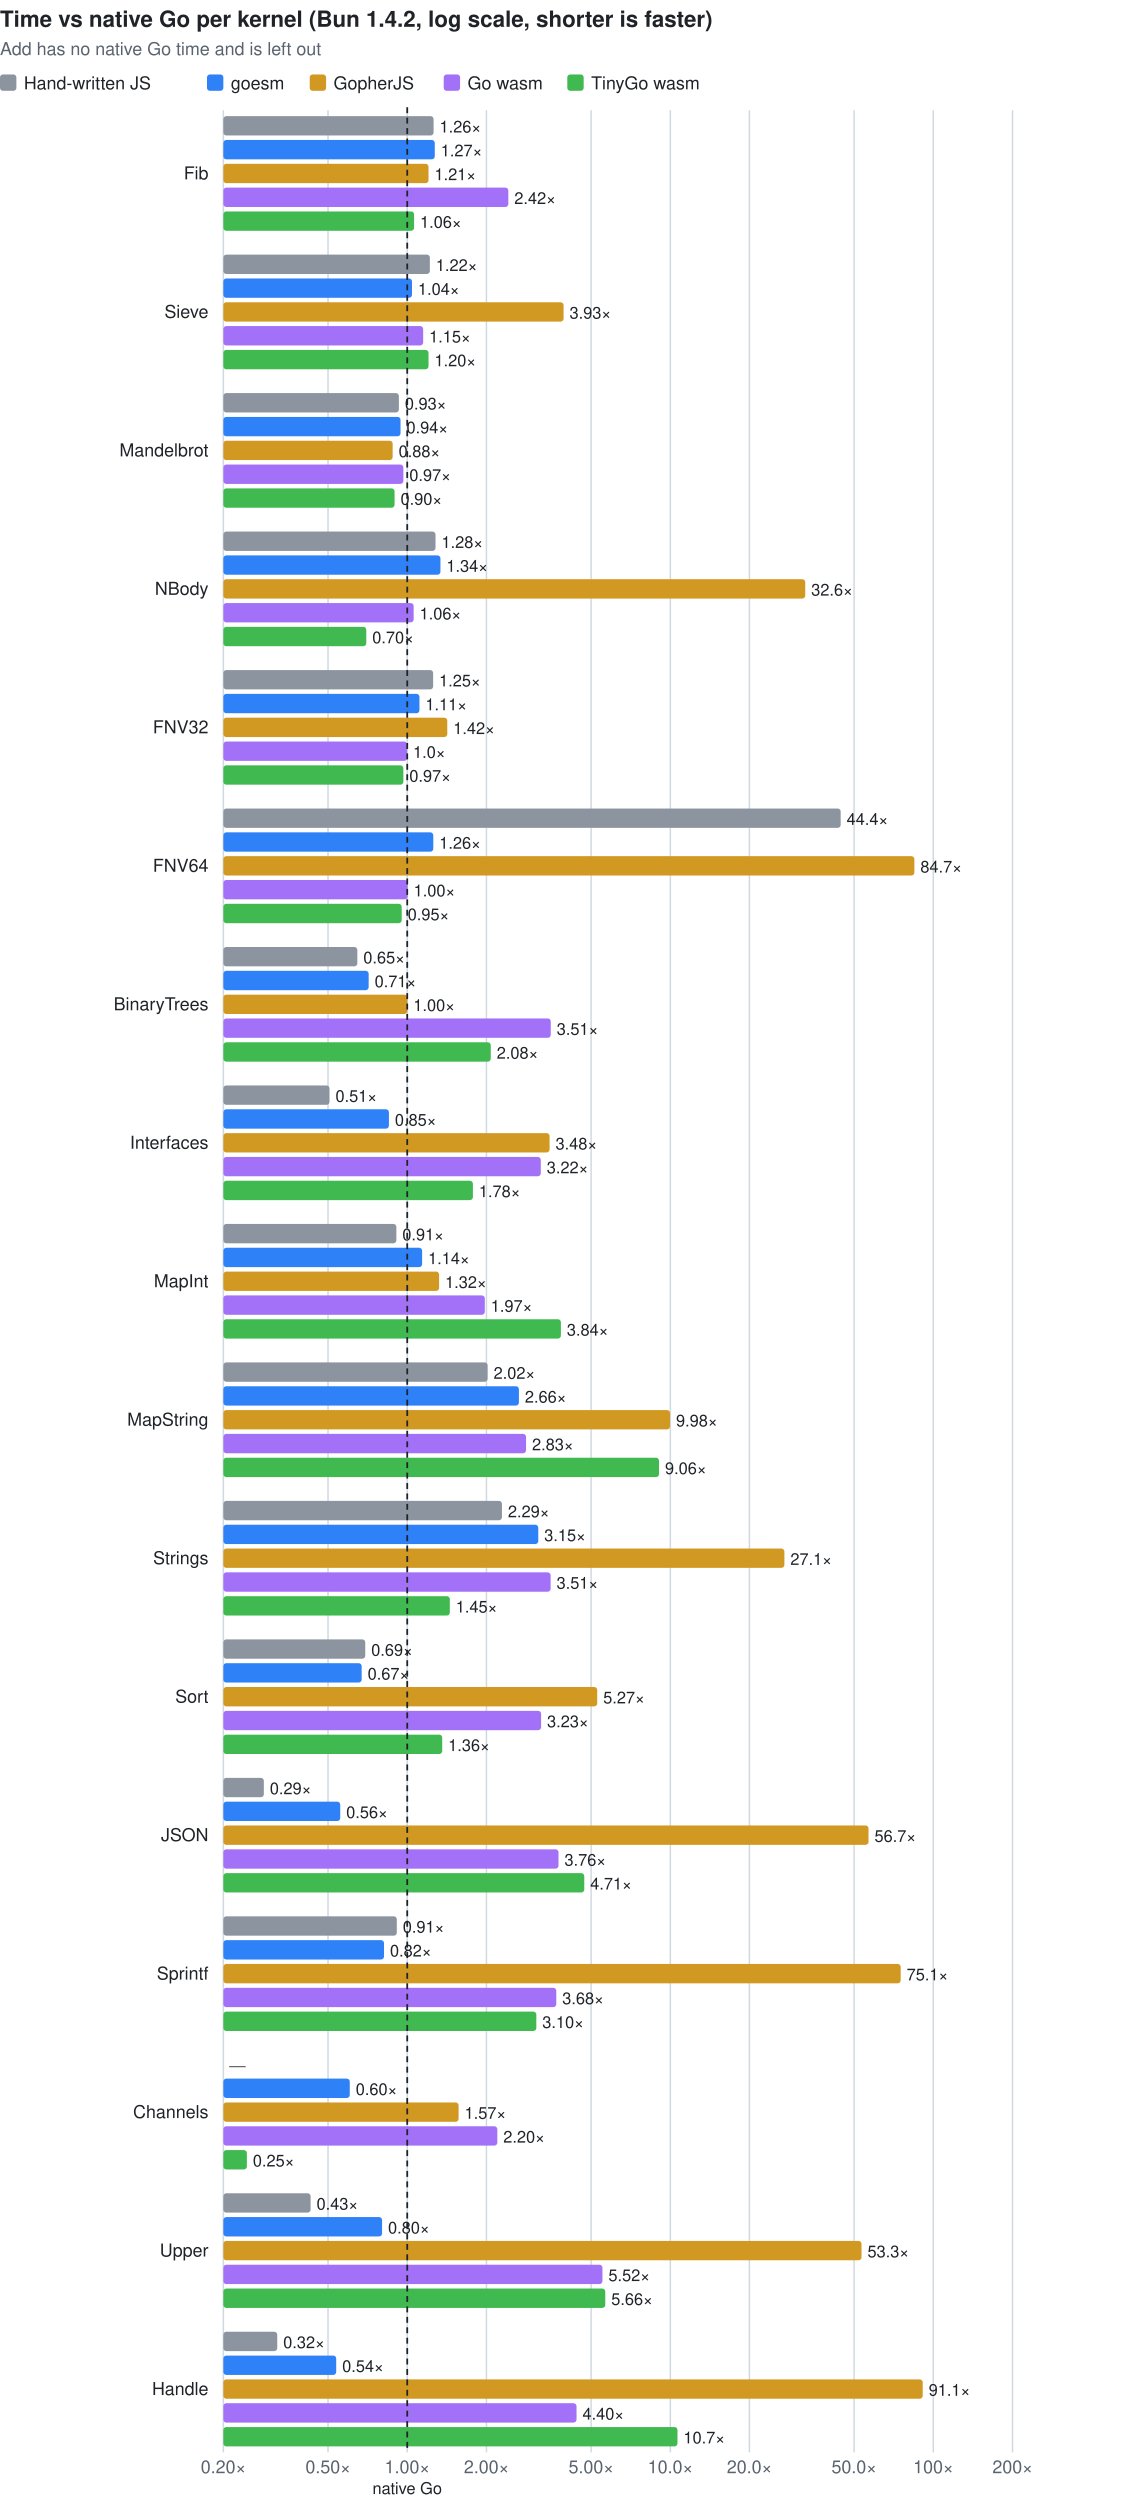
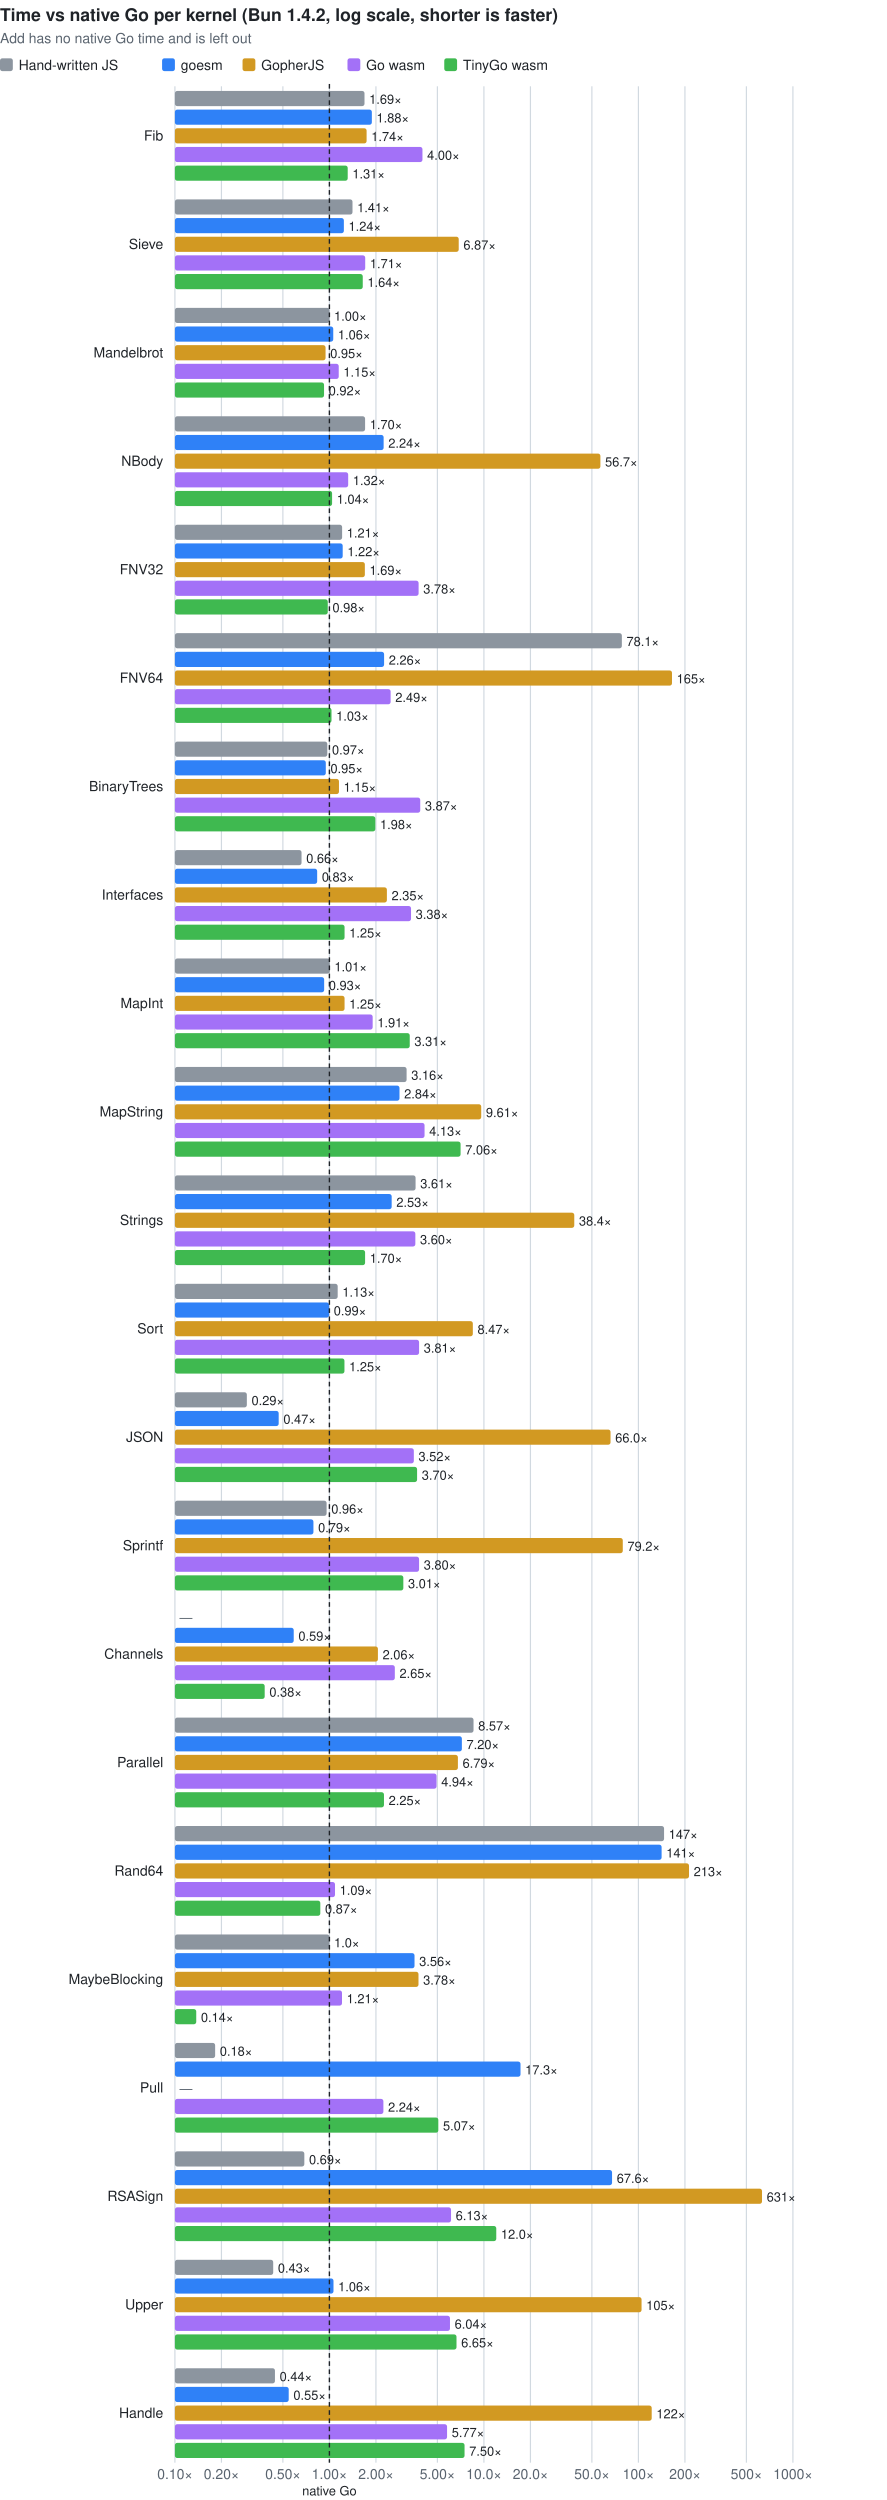
- <svg xmlns="http://www.w3.org/2000/svg" width="760" height="1679" viewBox="0 0 760 1679" font-family="-apple-system, 'Segoe UI', Helvetica, Arial, 'Hiragino Sans', 'Noto Sans CJK JP', 'Yu Gothic', sans-serif" font-size="12">
+ <svg xmlns="http://www.w3.org/2000/svg" width="760" height="2144" viewBox="0 0 760 2144" font-family="-apple-system, 'Segoe UI', Helvetica, Arial, 'Hiragino Sans', 'Noto Sans CJK JP', 'Yu Gothic', sans-serif" font-size="12">
  <style>.t{fill:#1f2328}.m{fill:#59636e}.g{stroke:#d1d9e0}.r{stroke:#1f2328}@media (prefers-color-scheme:dark){.t{fill:#f0f6fc}.m{fill:#9198a1}.g{stroke:#3d444d}.r{stroke:#f0f6fc}}</style>
  <text class="t" x="0" y="18" font-size="15" font-weight="600">Time vs native Go per kernel (Bun 1.4.2, log scale, shorter is faster)</text>
  <text class="m" x="0" y="37">Add has no native Go time and is left out</text>
  <rect x="0" y="50" width="11" height="11" rx="2" fill="#8c959f" />
  <text class="t" x="16" y="60">Hand-written JS</text>
  <rect x="139" y="50" width="11" height="11" rx="2" fill="#2f81f7" />
  <text class="t" x="155" y="60">goesm</text>
  <rect x="208" y="50" width="11" height="11" rx="2" fill="#d29922" />
  <text class="t" x="224" y="60">GopherJS</text>
  <rect x="298" y="50" width="11" height="11" rx="2" fill="#a371f7" />
  <text class="t" x="314" y="60">Go wasm</text>
  <rect x="381" y="50" width="11" height="11" rx="2" fill="#3fb950" />
  <text class="t" x="397" y="60">TinyGo wasm</text>
-   <line class="g" x1="150.0" y1="74" x2="150.0" y2="1647" />
-   <text class="m" x="150.0" y="1661" text-anchor="middle">0.20×</text>
-   <line class="g" x1="220.3" y1="74" x2="220.3" y2="1647" />
-   <text class="m" x="220.3" y="1661" text-anchor="middle">0.50×</text>
-   <line class="g" x1="273.5" y1="74" x2="273.5" y2="1647" />
-   <text class="m" x="273.5" y="1661" text-anchor="middle">1.00×</text>
-   <line class="g" x1="326.7" y1="74" x2="326.7" y2="1647" />
-   <text class="m" x="326.7" y="1661" text-anchor="middle">2.00×</text>
-   <line class="g" x1="397.0" y1="74" x2="397.0" y2="1647" />
-   <text class="m" x="397.0" y="1661" text-anchor="middle">5.00×</text>
-   <line class="g" x1="450.2" y1="74" x2="450.2" y2="1647" />
-   <text class="m" x="450.2" y="1661" text-anchor="middle">10.0×</text>
-   <line class="g" x1="503.3" y1="74" x2="503.3" y2="1647" />
-   <text class="m" x="503.3" y="1661" text-anchor="middle">20.0×</text>
-   <line class="g" x1="573.6" y1="74" x2="573.6" y2="1647" />
-   <text class="m" x="573.6" y="1661" text-anchor="middle">50.0×</text>
-   <line class="g" x1="626.8" y1="74" x2="626.8" y2="1647" />
-   <text class="m" x="626.8" y="1661" text-anchor="middle">100×</text>
-   <line class="g" x1="680.0" y1="74" x2="680.0" y2="1647" />
-   <text class="m" x="680.0" y="1661" text-anchor="middle">200×</text>
+   <line class="g" x1="150.0" y1="74" x2="150.0" y2="2112" />
+   <text class="m" x="150.0" y="2126" text-anchor="middle">0.10×</text>
+   <line class="g" x1="189.9" y1="74" x2="189.9" y2="2112" />
+   <text class="m" x="189.9" y="2126" text-anchor="middle">0.20×</text>
+   <line class="g" x1="242.6" y1="74" x2="242.6" y2="2112" />
+   <text class="m" x="242.6" y="2126" text-anchor="middle">0.50×</text>
+   <line class="g" x1="282.5" y1="74" x2="282.5" y2="2112" />
+   <text class="m" x="282.5" y="2126" text-anchor="middle">1.00×</text>
+   <line class="g" x1="322.4" y1="74" x2="322.4" y2="2112" />
+   <text class="m" x="322.4" y="2126" text-anchor="middle">2.00×</text>
+   <line class="g" x1="375.1" y1="74" x2="375.1" y2="2112" />
+   <text class="m" x="375.1" y="2126" text-anchor="middle">5.00×</text>
+   <line class="g" x1="415.0" y1="74" x2="415.0" y2="2112" />
+   <text class="m" x="415.0" y="2126" text-anchor="middle">10.0×</text>
+   <line class="g" x1="454.9" y1="74" x2="454.9" y2="2112" />
+   <text class="m" x="454.9" y="2126" text-anchor="middle">20.0×</text>
+   <line class="g" x1="507.6" y1="74" x2="507.6" y2="2112" />
+   <text class="m" x="507.6" y="2126" text-anchor="middle">50.0×</text>
+   <line class="g" x1="547.5" y1="74" x2="547.5" y2="2112" />
+   <text class="m" x="547.5" y="2126" text-anchor="middle">100×</text>
+   <line class="g" x1="587.4" y1="74" x2="587.4" y2="2112" />
+   <text class="m" x="587.4" y="2126" text-anchor="middle">200×</text>
+   <line class="g" x1="640.1" y1="74" x2="640.1" y2="2112" />
+   <text class="m" x="640.1" y="2126" text-anchor="middle">500×</text>
+   <line class="g" x1="680.0" y1="74" x2="680.0" y2="2112" />
+   <text class="m" x="680.0" y="2126" text-anchor="middle">1000×</text>
  <text class="t" x="140" y="120.5" text-anchor="end">Fib</text>
-   <rect x="150" y="78" width="141.2" height="13" rx="2" fill="#8c959f" />
-   <text class="t" x="295.2" y="89" font-size="11">1.26×</text>
-   <rect x="150" y="94" width="142.0" height="13" rx="2" fill="#2f81f7" />
-   <text class="t" x="296.0" y="105" font-size="11">1.27×</text>
-   <rect x="150" y="110" width="137.8" height="13" rx="2" fill="#d29922" />
-   <text class="t" x="291.8" y="121" font-size="11">1.21×</text>
-   <rect x="150" y="126" width="191.4" height="13" rx="2" fill="#a371f7" />
-   <text class="t" x="345.4" y="137" font-size="11">2.42×</text>
-   <rect x="150" y="142" width="128.1" height="13" rx="2" fill="#3fb950" />
-   <text class="t" x="282.1" y="153" font-size="11">1.06×</text>
+   <rect x="150" y="78" width="162.6" height="13" rx="2" fill="#8c959f" />
+   <text class="t" x="316.6" y="89" font-size="11">1.69×</text>
+   <rect x="150" y="94" width="168.9" height="13" rx="2" fill="#2f81f7" />
+   <text class="t" x="322.9" y="105" font-size="11">1.88×</text>
+   <rect x="150" y="110" width="164.4" height="13" rx="2" fill="#d29922" />
+   <text class="t" x="318.4" y="121" font-size="11">1.74×</text>
+   <rect x="150" y="126" width="212.3" height="13" rx="2" fill="#a371f7" />
+   <text class="t" x="366.3" y="137" font-size="11">4.00×</text>
+   <rect x="150" y="142" width="148.2" height="13" rx="2" fill="#3fb950" />
+   <text class="t" x="302.2" y="153" font-size="11">1.31×</text>
  <text class="t" x="140" y="213.5" text-anchor="end">Sieve</text>
-   <rect x="150" y="171" width="138.7" height="13" rx="2" fill="#8c959f" />
-   <text class="t" x="292.7" y="182" font-size="11">1.22×</text>
-   <rect x="150" y="187" width="126.7" height="13" rx="2" fill="#2f81f7" />
-   <text class="t" x="280.7" y="198" font-size="11">1.04×</text>
-   <rect x="150" y="203" width="228.5" height="13" rx="2" fill="#d29922" />
-   <text class="t" x="382.5" y="214" font-size="11">3.93×</text>
-   <rect x="150" y="219" width="134.2" height="13" rx="2" fill="#a371f7" />
-   <text class="t" x="288.2" y="230" font-size="11">1.15×</text>
-   <rect x="150" y="235" width="137.8" height="13" rx="2" fill="#3fb950" />
-   <text class="t" x="291.8" y="246" font-size="11">1.20×</text>
+   <rect x="150" y="171" width="152.3" height="13" rx="2" fill="#8c959f" />
+   <text class="t" x="306.3" y="182" font-size="11">1.41×</text>
+   <rect x="150" y="187" width="144.9" height="13" rx="2" fill="#2f81f7" />
+   <text class="t" x="298.9" y="198" font-size="11">1.24×</text>
+   <rect x="150" y="203" width="243.4" height="13" rx="2" fill="#d29922" />
+   <text class="t" x="397.4" y="214" font-size="11">6.87×</text>
+   <rect x="150" y="219" width="163.2" height="13" rx="2" fill="#a371f7" />
+   <text class="t" x="317.2" y="230" font-size="11">1.71×</text>
+   <rect x="150" y="235" width="161.1" height="13" rx="2" fill="#3fb950" />
+   <text class="t" x="315.1" y="246" font-size="11">1.64×</text>
  <text class="t" x="140" y="306.5" text-anchor="end">Mandelbrot</text>
-   <rect x="150" y="264" width="117.9" height="13" rx="2" fill="#8c959f" />
-   <text class="t" x="271.9" y="275" font-size="11">0.93×</text>
-   <rect x="150" y="280" width="119.0" height="13" rx="2" fill="#2f81f7" />
-   <text class="t" x="273.0" y="291" font-size="11">0.94×</text>
-   <rect x="150" y="296" width="113.7" height="13" rx="2" fill="#d29922" />
-   <text class="t" x="267.7" y="307" font-size="11">0.88×</text>
-   <rect x="150" y="312" width="120.9" height="13" rx="2" fill="#a371f7" />
-   <text class="t" x="274.9" y="323" font-size="11">0.97×</text>
-   <rect x="150" y="328" width="115.0" height="13" rx="2" fill="#3fb950" />
-   <text class="t" x="269.0" y="339" font-size="11">0.90×</text>
+   <rect x="150" y="264" width="132.5" height="13" rx="2" fill="#8c959f" />
+   <text class="t" x="286.5" y="275" font-size="11">1.00×</text>
+   <rect x="150" y="280" width="135.8" height="13" rx="2" fill="#2f81f7" />
+   <text class="t" x="289.8" y="291" font-size="11">1.06×</text>
+   <rect x="150" y="296" width="129.2" height="13" rx="2" fill="#d29922" />
+   <text class="t" x="283.2" y="307" font-size="11">0.95×</text>
+   <rect x="150" y="312" width="140.5" height="13" rx="2" fill="#a371f7" />
+   <text class="t" x="294.5" y="323" font-size="11">1.15×</text>
+   <rect x="150" y="328" width="127.9" height="13" rx="2" fill="#3fb950" />
+   <text class="t" x="281.9" y="339" font-size="11">0.92×</text>
  <text class="t" x="140" y="399.5" text-anchor="end">NBody</text>
-   <rect x="150" y="357" width="142.5" height="13" rx="2" fill="#8c959f" />
-   <text class="t" x="296.5" y="368" font-size="11">1.28×</text>
-   <rect x="150" y="373" width="145.8" height="13" rx="2" fill="#2f81f7" />
-   <text class="t" x="299.8" y="384" font-size="11">1.34×</text>
-   <rect x="150" y="389" width="390.8" height="13" rx="2" fill="#d29922" />
-   <text class="t" x="544.8" y="400" font-size="11">32.6×</text>
-   <rect x="150" y="405" width="127.8" height="13" rx="2" fill="#a371f7" />
-   <text class="t" x="281.8" y="416" font-size="11">1.06×</text>
-   <rect x="150" y="421" width="96.0" height="13" rx="2" fill="#3fb950" />
-   <text class="t" x="250.0" y="432" font-size="11">0.70×</text>
+   <rect x="150" y="357" width="163.1" height="13" rx="2" fill="#8c959f" />
+   <text class="t" x="317.1" y="368" font-size="11">1.70×</text>
+   <rect x="150" y="373" width="179.0" height="13" rx="2" fill="#2f81f7" />
+   <text class="t" x="333.0" y="384" font-size="11">2.24×</text>
+   <rect x="150" y="389" width="364.9" height="13" rx="2" fill="#d29922" />
+   <text class="t" x="518.9" y="400" font-size="11">56.7×</text>
+   <rect x="150" y="405" width="148.6" height="13" rx="2" fill="#a371f7" />
+   <text class="t" x="302.6" y="416" font-size="11">1.32×</text>
+   <rect x="150" y="421" width="134.8" height="13" rx="2" fill="#3fb950" />
+   <text class="t" x="288.8" y="432" font-size="11">1.04×</text>
  <text class="t" x="140" y="492.5" text-anchor="end">FNV32</text>
-   <rect x="150" y="450" width="140.9" height="13" rx="2" fill="#8c959f" />
-   <text class="t" x="294.9" y="461" font-size="11">1.25×</text>
-   <rect x="150" y="466" width="131.7" height="13" rx="2" fill="#2f81f7" />
-   <text class="t" x="285.7" y="477" font-size="11">1.11×</text>
-   <rect x="150" y="482" width="150.4" height="13" rx="2" fill="#d29922" />
-   <text class="t" x="304.4" y="493" font-size="11">1.42×</text>
-   <rect x="150" y="498" width="123.4" height="13" rx="2" fill="#a371f7" />
-   <text class="t" x="277.4" y="509" font-size="11">1.0×</text>
-   <rect x="150" y="514" width="120.9" height="13" rx="2" fill="#3fb950" />
-   <text class="t" x="274.9" y="525" font-size="11">0.97×</text>
+   <rect x="150" y="450" width="143.4" height="13" rx="2" fill="#8c959f" />
+   <text class="t" x="297.4" y="461" font-size="11">1.21×</text>
+   <rect x="150" y="466" width="143.9" height="13" rx="2" fill="#2f81f7" />
+   <text class="t" x="297.9" y="477" font-size="11">1.22×</text>
+   <rect x="150" y="482" width="162.9" height="13" rx="2" fill="#d29922" />
+   <text class="t" x="316.9" y="493" font-size="11">1.69×</text>
+   <rect x="150" y="498" width="209.0" height="13" rx="2" fill="#a371f7" />
+   <text class="t" x="363.0" y="509" font-size="11">3.78×</text>
+   <rect x="150" y="514" width="131.1" height="13" rx="2" fill="#3fb950" />
+   <text class="t" x="285.1" y="525" font-size="11">0.98×</text>
  <text class="t" x="140" y="585.5" text-anchor="end">FNV64</text>
-   <rect x="150" y="543" width="414.6" height="13" rx="2" fill="#8c959f" />
-   <text class="t" x="568.6" y="554" font-size="11">44.4×</text>
-   <rect x="150" y="559" width="141.0" height="13" rx="2" fill="#2f81f7" />
-   <text class="t" x="295.0" y="570" font-size="11">1.26×</text>
-   <rect x="150" y="575" width="464.1" height="13" rx="2" fill="#d29922" />
-   <text class="t" x="618.1" y="586" font-size="11">84.7×</text>
-   <rect x="150" y="591" width="123.8" height="13" rx="2" fill="#a371f7" />
-   <text class="t" x="277.8" y="602" font-size="11">1.00×</text>
-   <rect x="150" y="607" width="119.8" height="13" rx="2" fill="#3fb950" />
-   <text class="t" x="273.8" y="618" font-size="11">0.95×</text>
+   <rect x="150" y="543" width="383.3" height="13" rx="2" fill="#8c959f" />
+   <text class="t" x="537.3" y="554" font-size="11">78.1×</text>
+   <rect x="150" y="559" width="179.4" height="13" rx="2" fill="#2f81f7" />
+   <text class="t" x="333.4" y="570" font-size="11">2.26×</text>
+   <rect x="150" y="575" width="426.3" height="13" rx="2" fill="#d29922" />
+   <text class="t" x="580.3" y="586" font-size="11">165×</text>
+   <rect x="150" y="591" width="185.0" height="13" rx="2" fill="#a371f7" />
+   <text class="t" x="339.0" y="602" font-size="11">2.49×</text>
+   <rect x="150" y="607" width="134.3" height="13" rx="2" fill="#3fb950" />
+   <text class="t" x="288.3" y="618" font-size="11">1.03×</text>
  <text class="t" x="140" y="678.5" text-anchor="end">BinaryTrees</text>
-   <rect x="150" y="636" width="90.0" height="13" rx="2" fill="#8c959f" />
-   <text class="t" x="244.0" y="647" font-size="11">0.65×</text>
-   <rect x="150" y="652" width="97.6" height="13" rx="2" fill="#2f81f7" />
-   <text class="t" x="251.6" y="663" font-size="11">0.71×</text>
-   <rect x="150" y="668" width="123.6" height="13" rx="2" fill="#d29922" />
-   <text class="t" x="277.6" y="679" font-size="11">1.00×</text>
-   <rect x="150" y="684" width="219.9" height="13" rx="2" fill="#a371f7" />
-   <text class="t" x="373.9" y="695" font-size="11">3.51×</text>
-   <rect x="150" y="700" width="179.6" height="13" rx="2" fill="#3fb950" />
-   <text class="t" x="333.6" y="711" font-size="11">2.08×</text>
+   <rect x="150" y="636" width="130.7" height="13" rx="2" fill="#8c959f" />
+   <text class="t" x="284.7" y="647" font-size="11">0.97×</text>
+   <rect x="150" y="652" width="129.4" height="13" rx="2" fill="#2f81f7" />
+   <text class="t" x="283.4" y="663" font-size="11">0.95×</text>
+   <rect x="150" y="668" width="140.7" height="13" rx="2" fill="#d29922" />
+   <text class="t" x="294.7" y="679" font-size="11">1.15×</text>
+   <rect x="150" y="684" width="210.4" height="13" rx="2" fill="#a371f7" />
+   <text class="t" x="364.4" y="695" font-size="11">3.87×</text>
+   <rect x="150" y="700" width="171.9" height="13" rx="2" fill="#3fb950" />
+   <text class="t" x="325.9" y="711" font-size="11">1.98×</text>
  <text class="t" x="140" y="771.5" text-anchor="end">Interfaces</text>
-   <rect x="150" y="729" width="71.3" height="13" rx="2" fill="#8c959f" />
-   <text class="t" x="225.3" y="740" font-size="11">0.51×</text>
-   <rect x="150" y="745" width="111.2" height="13" rx="2" fill="#2f81f7" />
-   <text class="t" x="265.2" y="756" font-size="11">0.85×</text>
-   <rect x="150" y="761" width="219.1" height="13" rx="2" fill="#d29922" />
-   <text class="t" x="373.1" y="772" font-size="11">3.48×</text>
-   <rect x="150" y="777" width="213.2" height="13" rx="2" fill="#a371f7" />
-   <text class="t" x="367.2" y="788" font-size="11">3.22×</text>
-   <rect x="150" y="793" width="167.6" height="13" rx="2" fill="#3fb950" />
-   <text class="t" x="321.6" y="804" font-size="11">1.78×</text>
+   <rect x="150" y="729" width="108.6" height="13" rx="2" fill="#8c959f" />
+   <text class="t" x="262.6" y="740" font-size="11">0.66×</text>
+   <rect x="150" y="745" width="122.0" height="13" rx="2" fill="#2f81f7" />
+   <text class="t" x="276.0" y="756" font-size="11">0.83×</text>
+   <rect x="150" y="761" width="181.8" height="13" rx="2" fill="#d29922" />
+   <text class="t" x="335.8" y="772" font-size="11">2.35×</text>
+   <rect x="150" y="777" width="202.5" height="13" rx="2" fill="#a371f7" />
+   <text class="t" x="356.5" y="788" font-size="11">3.38×</text>
+   <rect x="150" y="793" width="145.5" height="13" rx="2" fill="#3fb950" />
+   <text class="t" x="299.5" y="804" font-size="11">1.25×</text>
  <text class="t" x="140" y="864.5" text-anchor="end">MapInt</text>
-   <rect x="150" y="822" width="116.2" height="13" rx="2" fill="#8c959f" />
-   <text class="t" x="270.2" y="833" font-size="11">0.91×</text>
-   <rect x="150" y="838" width="133.5" height="13" rx="2" fill="#2f81f7" />
-   <text class="t" x="287.5" y="849" font-size="11">1.14×</text>
-   <rect x="150" y="854" width="144.9" height="13" rx="2" fill="#d29922" />
-   <text class="t" x="298.9" y="865" font-size="11">1.32×</text>
-   <rect x="150" y="870" width="175.6" height="13" rx="2" fill="#a371f7" />
-   <text class="t" x="329.6" y="881" font-size="11">1.97×</text>
-   <rect x="150" y="886" width="226.7" height="13" rx="2" fill="#3fb950" />
-   <text class="t" x="380.7" y="897" font-size="11">3.84×</text>
+   <rect x="150" y="822" width="132.8" height="13" rx="2" fill="#8c959f" />
+   <text class="t" x="286.8" y="833" font-size="11">1.01×</text>
+   <rect x="150" y="838" width="128.0" height="13" rx="2" fill="#2f81f7" />
+   <text class="t" x="282.0" y="849" font-size="11">0.93×</text>
+   <rect x="150" y="854" width="145.5" height="13" rx="2" fill="#d29922" />
+   <text class="t" x="299.5" y="865" font-size="11">1.25×</text>
+   <rect x="150" y="870" width="169.6" height="13" rx="2" fill="#a371f7" />
+   <text class="t" x="323.6" y="881" font-size="11">1.91×</text>
+   <rect x="150" y="886" width="201.4" height="13" rx="2" fill="#3fb950" />
+   <text class="t" x="355.4" y="897" font-size="11">3.31×</text>
  <text class="t" x="140" y="957.5" text-anchor="end">MapString</text>
-   <rect x="150" y="915" width="177.5" height="13" rx="2" fill="#8c959f" />
-   <text class="t" x="331.5" y="926" font-size="11">2.02×</text>
-   <rect x="150" y="931" width="198.5" height="13" rx="2" fill="#2f81f7" />
-   <text class="t" x="352.5" y="942" font-size="11">2.66×</text>
-   <rect x="150" y="947" width="300.0" height="13" rx="2" fill="#d29922" />
-   <text class="t" x="454.0" y="958" font-size="11">9.98×</text>
-   <rect x="150" y="963" width="203.3" height="13" rx="2" fill="#a371f7" />
-   <text class="t" x="357.3" y="974" font-size="11">2.83×</text>
-   <rect x="150" y="979" width="292.6" height="13" rx="2" fill="#3fb950" />
-   <text class="t" x="446.6" y="990" font-size="11">9.06×</text>
+   <rect x="150" y="915" width="198.7" height="13" rx="2" fill="#8c959f" />
+   <text class="t" x="352.7" y="926" font-size="11">3.16×</text>
+   <rect x="150" y="931" width="192.6" height="13" rx="2" fill="#2f81f7" />
+   <text class="t" x="346.6" y="942" font-size="11">2.84×</text>
+   <rect x="150" y="947" width="262.7" height="13" rx="2" fill="#d29922" />
+   <text class="t" x="416.7" y="958" font-size="11">9.61×</text>
+   <rect x="150" y="963" width="214.1" height="13" rx="2" fill="#a371f7" />
+   <text class="t" x="368.1" y="974" font-size="11">4.13×</text>
+   <rect x="150" y="979" width="245.0" height="13" rx="2" fill="#3fb950" />
+   <text class="t" x="399.0" y="990" font-size="11">7.06×</text>
  <text class="t" x="140" y="1050.5" text-anchor="end">Strings</text>
-   <rect x="150" y="1008" width="187.1" height="13" rx="2" fill="#8c959f" />
-   <text class="t" x="341.1" y="1019" font-size="11">2.29×</text>
-   <rect x="150" y="1024" width="211.5" height="13" rx="2" fill="#2f81f7" />
-   <text class="t" x="365.5" y="1035" font-size="11">3.15×</text>
-   <rect x="150" y="1040" width="376.8" height="13" rx="2" fill="#d29922" />
-   <text class="t" x="530.8" y="1051" font-size="11">27.1×</text>
-   <rect x="150" y="1056" width="219.8" height="13" rx="2" fill="#a371f7" />
-   <text class="t" x="373.8" y="1067" font-size="11">3.51×</text>
-   <rect x="150" y="1072" width="152.1" height="13" rx="2" fill="#3fb950" />
-   <text class="t" x="306.1" y="1083" font-size="11">1.45×</text>
+   <rect x="150" y="1008" width="206.4" height="13" rx="2" fill="#8c959f" />
+   <text class="t" x="360.4" y="1019" font-size="11">3.61×</text>
+   <rect x="150" y="1024" width="185.9" height="13" rx="2" fill="#2f81f7" />
+   <text class="t" x="339.9" y="1035" font-size="11">2.53×</text>
+   <rect x="150" y="1040" width="342.5" height="13" rx="2" fill="#d29922" />
+   <text class="t" x="496.5" y="1051" font-size="11">38.4×</text>
+   <rect x="150" y="1056" width="206.2" height="13" rx="2" fill="#a371f7" />
+   <text class="t" x="360.2" y="1067" font-size="11">3.60×</text>
+   <rect x="150" y="1072" width="163.1" height="13" rx="2" fill="#3fb950" />
+   <text class="t" x="317.1" y="1083" font-size="11">1.70×</text>
  <text class="t" x="140" y="1143.5" text-anchor="end">Sort</text>
-   <rect x="150" y="1101" width="95.3" height="13" rx="2" fill="#8c959f" />
-   <text class="t" x="249.3" y="1112" font-size="11">0.69×</text>
-   <rect x="150" y="1117" width="92.9" height="13" rx="2" fill="#2f81f7" />
-   <text class="t" x="246.9" y="1128" font-size="11">0.67×</text>
-   <rect x="150" y="1133" width="251.1" height="13" rx="2" fill="#d29922" />
-   <text class="t" x="405.1" y="1144" font-size="11">5.27×</text>
-   <rect x="150" y="1149" width="213.4" height="13" rx="2" fill="#a371f7" />
-   <text class="t" x="367.4" y="1160" font-size="11">3.23×</text>
-   <rect x="150" y="1165" width="147.0" height="13" rx="2" fill="#3fb950" />
-   <text class="t" x="301.0" y="1176" font-size="11">1.36×</text>
+   <rect x="150" y="1101" width="139.6" height="13" rx="2" fill="#8c959f" />
+   <text class="t" x="293.6" y="1112" font-size="11">1.13×</text>
+   <rect x="150" y="1117" width="132.2" height="13" rx="2" fill="#2f81f7" />
+   <text class="t" x="286.2" y="1128" font-size="11">0.99×</text>
+   <rect x="150" y="1133" width="255.5" height="13" rx="2" fill="#d29922" />
+   <text class="t" x="409.5" y="1144" font-size="11">8.47×</text>
+   <rect x="150" y="1149" width="209.4" height="13" rx="2" fill="#a371f7" />
+   <text class="t" x="363.4" y="1160" font-size="11">3.81×</text>
+   <rect x="150" y="1165" width="145.4" height="13" rx="2" fill="#3fb950" />
+   <text class="t" x="299.4" y="1176" font-size="11">1.25×</text>
  <text class="t" x="140" y="1236.5" text-anchor="end">JSON</text>
-   <rect x="150" y="1194" width="27.2" height="13" rx="2" fill="#8c959f" />
-   <text class="t" x="181.2" y="1205" font-size="11">0.29×</text>
-   <rect x="150" y="1210" width="78.5" height="13" rx="2" fill="#2f81f7" />
-   <text class="t" x="232.5" y="1221" font-size="11">0.56×</text>
-   <rect x="150" y="1226" width="433.3" height="13" rx="2" fill="#d29922" />
-   <text class="t" x="587.3" y="1237" font-size="11">56.7×</text>
-   <rect x="150" y="1242" width="225.1" height="13" rx="2" fill="#a371f7" />
-   <text class="t" x="379.1" y="1253" font-size="11">3.76×</text>
-   <rect x="150" y="1258" width="242.4" height="13" rx="2" fill="#3fb950" />
-   <text class="t" x="396.4" y="1269" font-size="11">4.71×</text>
+   <rect x="150" y="1194" width="61.7" height="13" rx="2" fill="#8c959f" />
+   <text class="t" x="215.7" y="1205" font-size="11">0.29×</text>
+   <rect x="150" y="1210" width="89.0" height="13" rx="2" fill="#2f81f7" />
+   <text class="t" x="243.0" y="1221" font-size="11">0.47×</text>
+   <rect x="150" y="1226" width="373.6" height="13" rx="2" fill="#d29922" />
+   <text class="t" x="527.6" y="1237" font-size="11">66.0×</text>
+   <rect x="150" y="1242" width="204.9" height="13" rx="2" fill="#a371f7" />
+   <text class="t" x="358.9" y="1253" font-size="11">3.52×</text>
+   <rect x="150" y="1258" width="207.7" height="13" rx="2" fill="#3fb950" />
+   <text class="t" x="361.7" y="1269" font-size="11">3.70×</text>
  <text class="t" x="140" y="1329.5" text-anchor="end">Sprintf</text>
-   <rect x="150" y="1287" width="116.5" height="13" rx="2" fill="#8c959f" />
-   <text class="t" x="270.5" y="1298" font-size="11">0.91×</text>
-   <rect x="150" y="1303" width="107.9" height="13" rx="2" fill="#2f81f7" />
-   <text class="t" x="261.9" y="1314" font-size="11">0.82×</text>
-   <rect x="150" y="1319" width="454.9" height="13" rx="2" fill="#d29922" />
-   <text class="t" x="608.9" y="1330" font-size="11">75.1×</text>
-   <rect x="150" y="1335" width="223.6" height="13" rx="2" fill="#a371f7" />
-   <text class="t" x="377.6" y="1346" font-size="11">3.68×</text>
-   <rect x="150" y="1351" width="210.2" height="13" rx="2" fill="#3fb950" />
-   <text class="t" x="364.2" y="1362" font-size="11">3.10×</text>
+   <rect x="150" y="1287" width="130.1" height="13" rx="2" fill="#8c959f" />
+   <text class="t" x="284.1" y="1298" font-size="11">0.96×</text>
+   <rect x="150" y="1303" width="118.8" height="13" rx="2" fill="#2f81f7" />
+   <text class="t" x="272.8" y="1314" font-size="11">0.79×</text>
+   <rect x="150" y="1319" width="384.1" height="13" rx="2" fill="#d29922" />
+   <text class="t" x="538.1" y="1330" font-size="11">79.2×</text>
+   <rect x="150" y="1335" width="209.4" height="13" rx="2" fill="#a371f7" />
+   <text class="t" x="363.4" y="1346" font-size="11">3.80×</text>
+   <rect x="150" y="1351" width="195.9" height="13" rx="2" fill="#3fb950" />
+   <text class="t" x="349.9" y="1362" font-size="11">3.01×</text>
  <text class="t" x="140" y="1422.5" text-anchor="end">Channels</text>
  <text class="m" x="154" y="1391" font-size="11">—</text>
-   <rect x="150" y="1396" width="84.9" height="13" rx="2" fill="#2f81f7" />
-   <text class="t" x="238.9" y="1407" font-size="11">0.60×</text>
-   <rect x="150" y="1412" width="158.0" height="13" rx="2" fill="#d29922" />
-   <text class="t" x="312.0" y="1423" font-size="11">1.57×</text>
-   <rect x="150" y="1428" width="184.0" height="13" rx="2" fill="#a371f7" />
-   <text class="t" x="338.0" y="1439" font-size="11">2.20×</text>
-   <rect x="150" y="1444" width="15.8" height="13" rx="2" fill="#3fb950" />
-   <text class="t" x="169.8" y="1455" font-size="11">0.25×</text>
-   <text class="t" x="140" y="1515.5" text-anchor="end">Upper</text>
-   <rect x="150" y="1473" width="58.6" height="13" rx="2" fill="#8c959f" />
-   <text class="t" x="212.6" y="1484" font-size="11">0.43×</text>
-   <rect x="150" y="1489" width="106.6" height="13" rx="2" fill="#2f81f7" />
-   <text class="t" x="260.6" y="1500" font-size="11">0.80×</text>
-   <rect x="150" y="1505" width="428.6" height="13" rx="2" fill="#d29922" />
-   <text class="t" x="582.6" y="1516" font-size="11">53.3×</text>
-   <rect x="150" y="1521" width="254.6" height="13" rx="2" fill="#a371f7" />
-   <text class="t" x="408.6" y="1532" font-size="11">5.52×</text>
-   <rect x="150" y="1537" width="256.5" height="13" rx="2" fill="#3fb950" />
-   <text class="t" x="410.5" y="1548" font-size="11">5.66×</text>
-   <text class="t" x="140" y="1608.5" text-anchor="end">Handle</text>
-   <rect x="150" y="1566" width="36.2" height="13" rx="2" fill="#8c959f" />
-   <text class="t" x="190.2" y="1577" font-size="11">0.32×</text>
-   <rect x="150" y="1582" width="75.8" height="13" rx="2" fill="#2f81f7" />
-   <text class="t" x="229.8" y="1593" font-size="11">0.54×</text>
-   <rect x="150" y="1598" width="469.7" height="13" rx="2" fill="#d29922" />
-   <text class="t" x="623.7" y="1609" font-size="11">91.1×</text>
-   <rect x="150" y="1614" width="237.2" height="13" rx="2" fill="#a371f7" />
-   <text class="t" x="391.2" y="1625" font-size="11">4.40×</text>
-   <rect x="150" y="1630" width="305.0" height="13" rx="2" fill="#3fb950" />
-   <text class="t" x="459.0" y="1641" font-size="11">10.7×</text>
-   <line class="r" x1="273.5" y1="72" x2="273.5" y2="1647" stroke-dasharray="4 3" stroke-width="1.2" />
-   <text class="t" x="273.5" y="1675" text-anchor="middle" font-size="11">native Go</text>
+   <rect x="150" y="1396" width="101.9" height="13" rx="2" fill="#2f81f7" />
+   <text class="t" x="255.9" y="1407" font-size="11">0.59×</text>
+   <rect x="150" y="1412" width="174.1" height="13" rx="2" fill="#d29922" />
+   <text class="t" x="328.1" y="1423" font-size="11">2.06×</text>
+   <rect x="150" y="1428" width="188.6" height="13" rx="2" fill="#a371f7" />
+   <text class="t" x="342.6" y="1439" font-size="11">2.65×</text>
+   <rect x="150" y="1444" width="77.0" height="13" rx="2" fill="#3fb950" />
+   <text class="t" x="231.0" y="1455" font-size="11">0.38×</text>
+   <text class="t" x="140" y="1515.5" text-anchor="end">Parallel</text>
+   <rect x="150" y="1473" width="256.1" height="13" rx="2" fill="#8c959f" />
+   <text class="t" x="410.1" y="1484" font-size="11">8.57×</text>
+   <rect x="150" y="1489" width="246.1" height="13" rx="2" fill="#2f81f7" />
+   <text class="t" x="400.1" y="1500" font-size="11">7.20×</text>
+   <rect x="150" y="1505" width="242.7" height="13" rx="2" fill="#d29922" />
+   <text class="t" x="396.7" y="1516" font-size="11">6.79×</text>
+   <rect x="150" y="1521" width="224.4" height="13" rx="2" fill="#a371f7" />
+   <text class="t" x="378.4" y="1532" font-size="11">4.94×</text>
+   <rect x="150" y="1537" width="179.3" height="13" rx="2" fill="#3fb950" />
+   <text class="t" x="333.3" y="1548" font-size="11">2.25×</text>
+   <text class="t" x="140" y="1608.5" text-anchor="end">Rand64</text>
+   <rect x="150" y="1566" width="419.5" height="13" rx="2" fill="#8c959f" />
+   <text class="t" x="573.5" y="1577" font-size="11">147×</text>
+   <rect x="150" y="1582" width="417.4" height="13" rx="2" fill="#2f81f7" />
+   <text class="t" x="571.4" y="1593" font-size="11">141×</text>
+   <rect x="150" y="1598" width="440.9" height="13" rx="2" fill="#d29922" />
+   <text class="t" x="594.9" y="1609" font-size="11">213×</text>
+   <rect x="150" y="1614" width="137.3" height="13" rx="2" fill="#a371f7" />
+   <text class="t" x="291.3" y="1625" font-size="11">1.09×</text>
+   <rect x="150" y="1630" width="124.7" height="13" rx="2" fill="#3fb950" />
+   <text class="t" x="278.7" y="1641" font-size="11">0.87×</text>
+   <text class="t" x="140" y="1701.5" text-anchor="end">MaybeBlocking</text>
+   <rect x="150" y="1659" width="132.5" height="13" rx="2" fill="#8c959f" />
+   <text class="t" x="286.5" y="1670" font-size="11">1.0×</text>
+   <rect x="150" y="1675" width="205.5" height="13" rx="2" fill="#2f81f7" />
+   <text class="t" x="359.5" y="1686" font-size="11">3.56×</text>
+   <rect x="150" y="1691" width="208.9" height="13" rx="2" fill="#d29922" />
+   <text class="t" x="362.9" y="1702" font-size="11">3.78×</text>
+   <rect x="150" y="1707" width="143.3" height="13" rx="2" fill="#a371f7" />
+   <text class="t" x="297.3" y="1718" font-size="11">1.21×</text>
+   <rect x="150" y="1723" width="18.3" height="13" rx="2" fill="#3fb950" />
+   <text class="t" x="172.3" y="1734" font-size="11">0.14×</text>
+   <text class="t" x="140" y="1794.5" text-anchor="end">Pull</text>
+   <rect x="150" y="1752" width="34.5" height="13" rx="2" fill="#8c959f" />
+   <text class="t" x="188.5" y="1763" font-size="11">0.18×</text>
+   <rect x="150" y="1768" width="296.4" height="13" rx="2" fill="#2f81f7" />
+   <text class="t" x="450.4" y="1779" font-size="11">17.3×</text>
+   <text class="m" x="154" y="1795" font-size="11">—</text>
+   <rect x="150" y="1800" width="178.8" height="13" rx="2" fill="#a371f7" />
+   <text class="t" x="332.8" y="1811" font-size="11">2.24×</text>
+   <rect x="150" y="1816" width="225.9" height="13" rx="2" fill="#3fb950" />
+   <text class="t" x="379.9" y="1827" font-size="11">5.07×</text>
+   <text class="t" x="140" y="1887.5" text-anchor="end">RSASign</text>
+   <rect x="150" y="1845" width="111.0" height="13" rx="2" fill="#8c959f" />
+   <text class="t" x="265.0" y="1856" font-size="11">0.69×</text>
+   <rect x="150" y="1861" width="374.9" height="13" rx="2" fill="#2f81f7" />
+   <text class="t" x="528.9" y="1872" font-size="11">67.6×</text>
+   <rect x="150" y="1877" width="503.5" height="13" rx="2" fill="#d29922" />
+   <text class="t" x="657.5" y="1888" font-size="11">631×</text>
+   <rect x="150" y="1893" width="236.8" height="13" rx="2" fill="#a371f7" />
+   <text class="t" x="390.8" y="1904" font-size="11">6.13×</text>
+   <rect x="150" y="1909" width="275.6" height="13" rx="2" fill="#3fb950" />
+   <text class="t" x="429.6" y="1920" font-size="11">12.0×</text>
+   <text class="t" x="140" y="1980.5" text-anchor="end">Upper</text>
+   <rect x="150" y="1938" width="84.3" height="13" rx="2" fill="#8c959f" />
+   <text class="t" x="238.3" y="1949" font-size="11">0.43×</text>
+   <rect x="150" y="1954" width="136.0" height="13" rx="2" fill="#2f81f7" />
+   <text class="t" x="290.0" y="1965" font-size="11">1.06×</text>
+   <rect x="150" y="1970" width="400.2" height="13" rx="2" fill="#d29922" />
+   <text class="t" x="554.2" y="1981" font-size="11">105×</text>
+   <rect x="150" y="1986" width="235.9" height="13" rx="2" fill="#a371f7" />
+   <text class="t" x="389.9" y="1997" font-size="11">6.04×</text>
+   <rect x="150" y="2002" width="241.5" height="13" rx="2" fill="#3fb950" />
+   <text class="t" x="395.5" y="2013" font-size="11">6.65×</text>
+   <text class="t" x="140" y="2073.5" text-anchor="end">Handle</text>
+   <rect x="150" y="2031" width="85.8" height="13" rx="2" fill="#8c959f" />
+   <text class="t" x="239.8" y="2042" font-size="11">0.44×</text>
+   <rect x="150" y="2047" width="97.6" height="13" rx="2" fill="#2f81f7" />
+   <text class="t" x="251.6" y="2058" font-size="11">0.55×</text>
+   <rect x="150" y="2063" width="408.9" height="13" rx="2" fill="#d29922" />
+   <text class="t" x="562.9" y="2074" font-size="11">122×</text>
+   <rect x="150" y="2079" width="233.4" height="13" rx="2" fill="#a371f7" />
+   <text class="t" x="387.4" y="2090" font-size="11">5.77×</text>
+   <rect x="150" y="2095" width="248.4" height="13" rx="2" fill="#3fb950" />
+   <text class="t" x="402.4" y="2106" font-size="11">7.50×</text>
+   <line class="r" x1="282.5" y1="72" x2="282.5" y2="2112" stroke-dasharray="4 3" stroke-width="1.2" />
+   <text class="t" x="282.5" y="2140" text-anchor="middle" font-size="11">native Go</text>
</svg>
